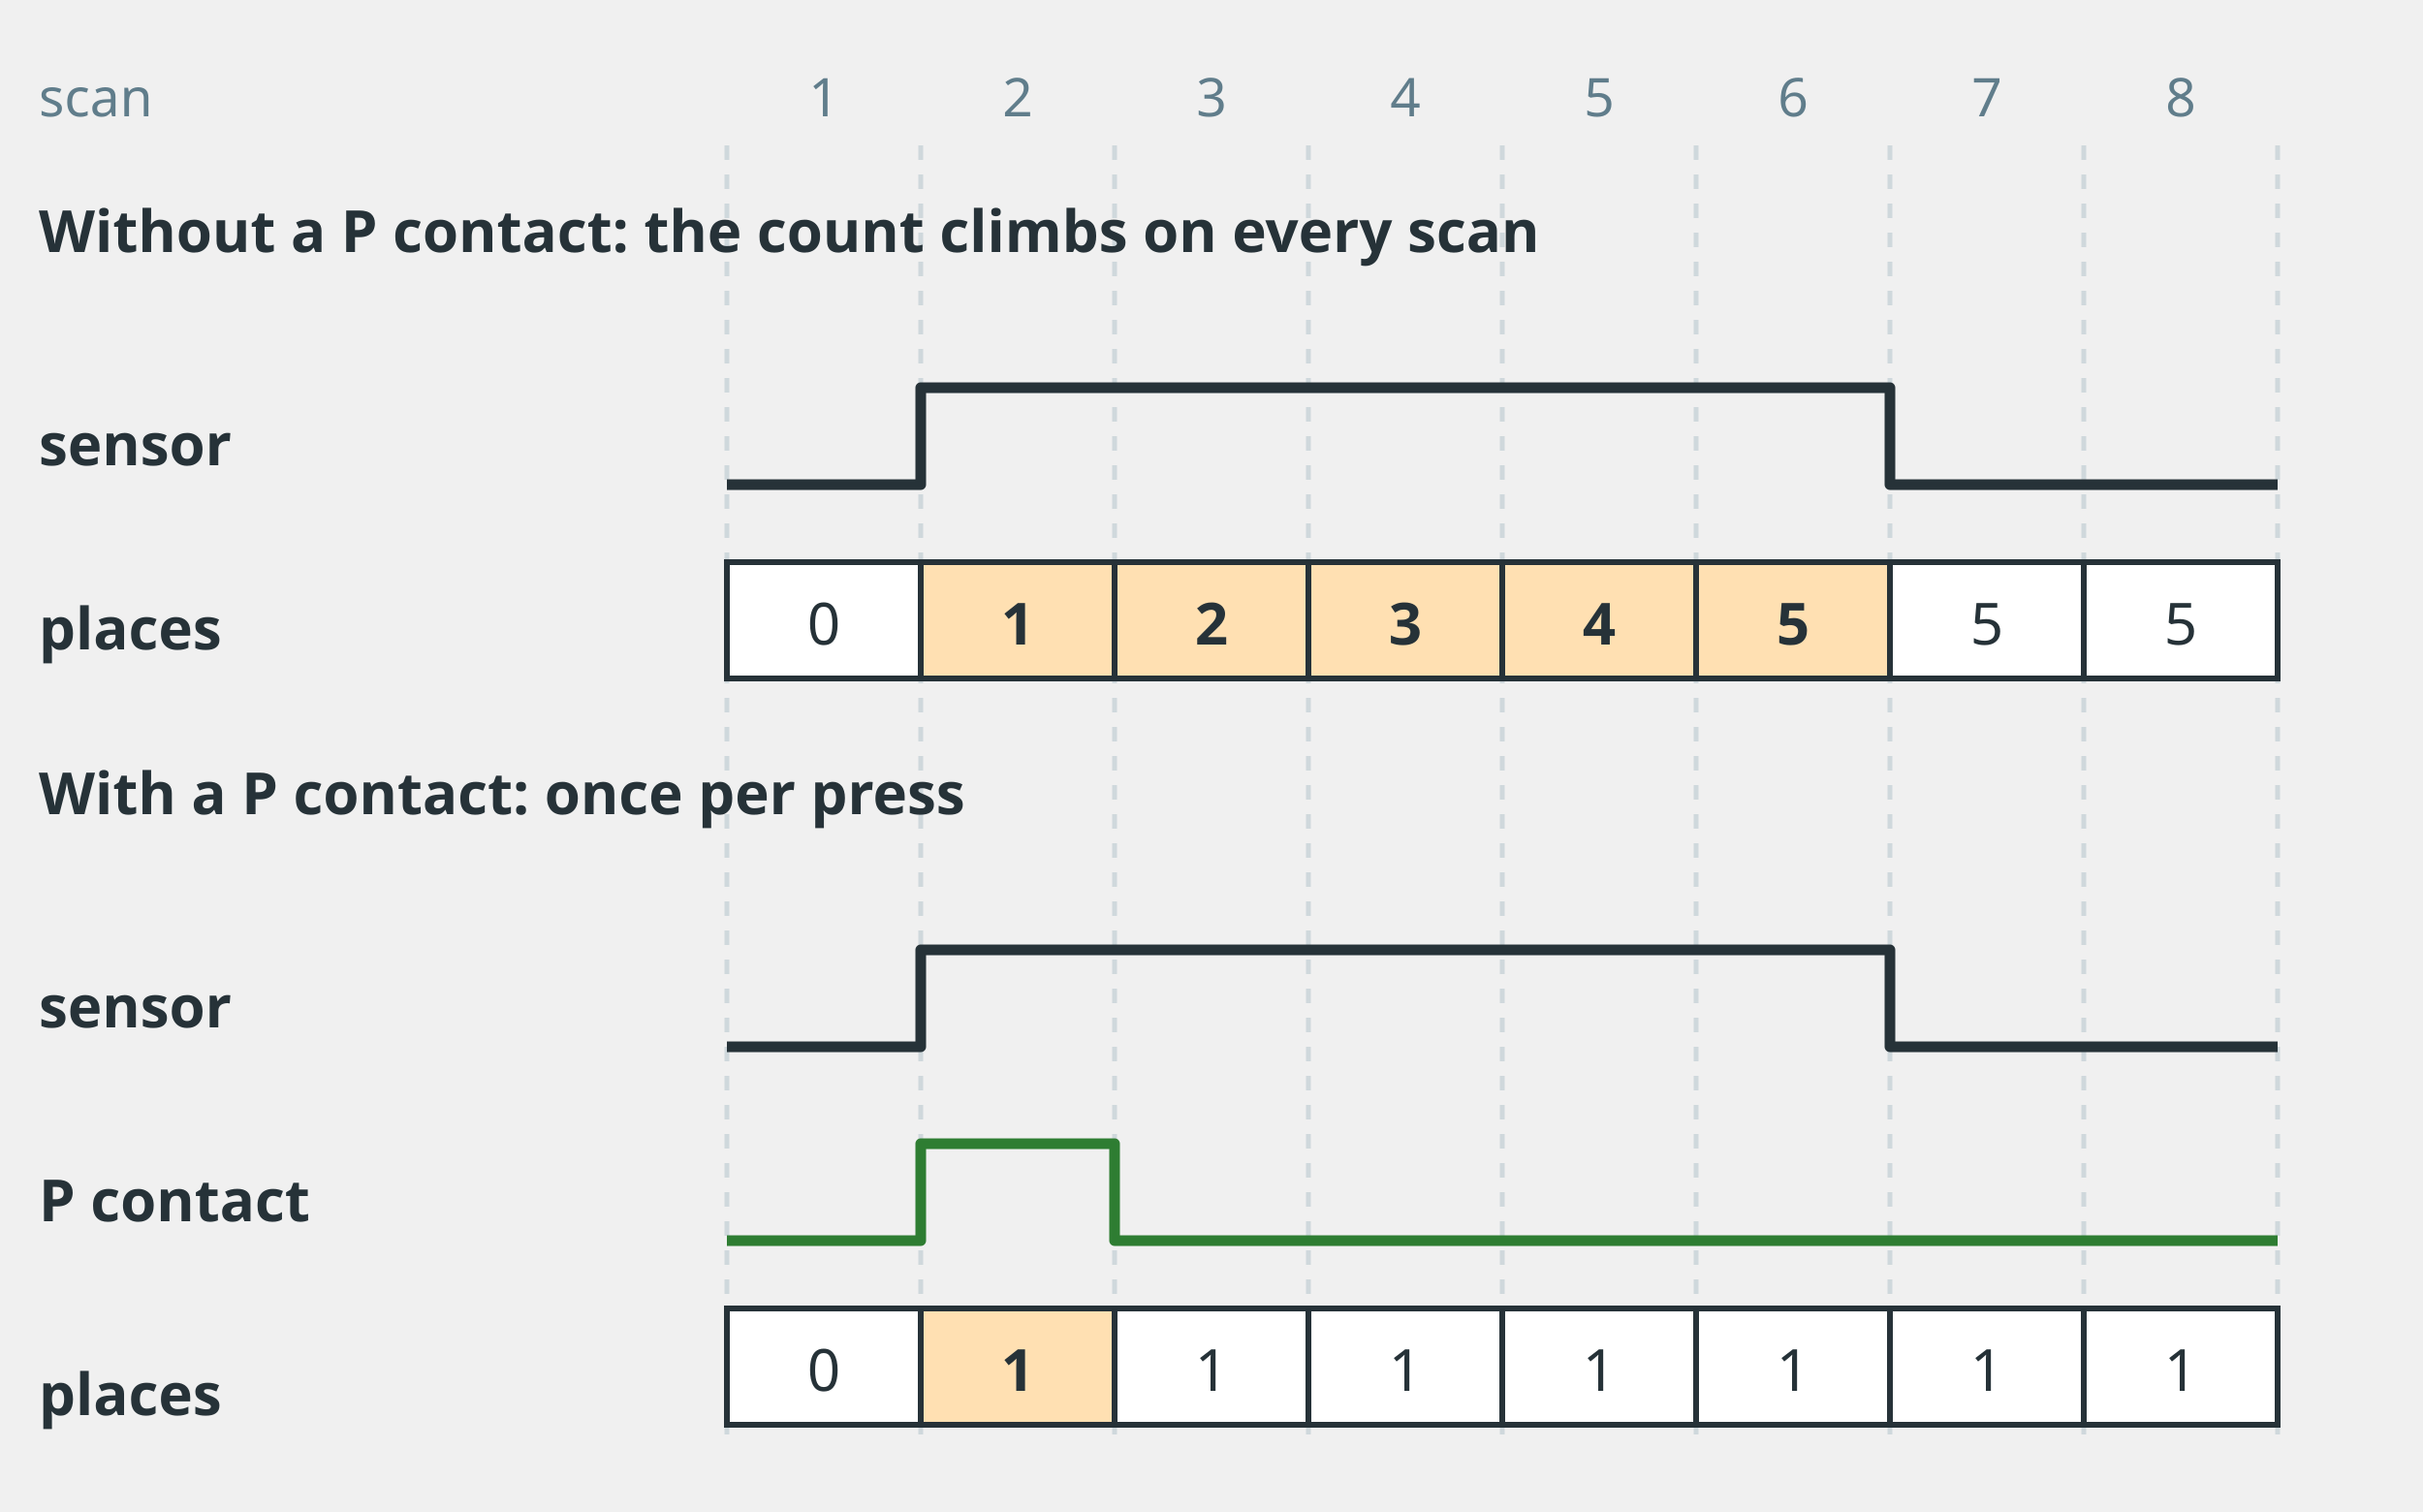
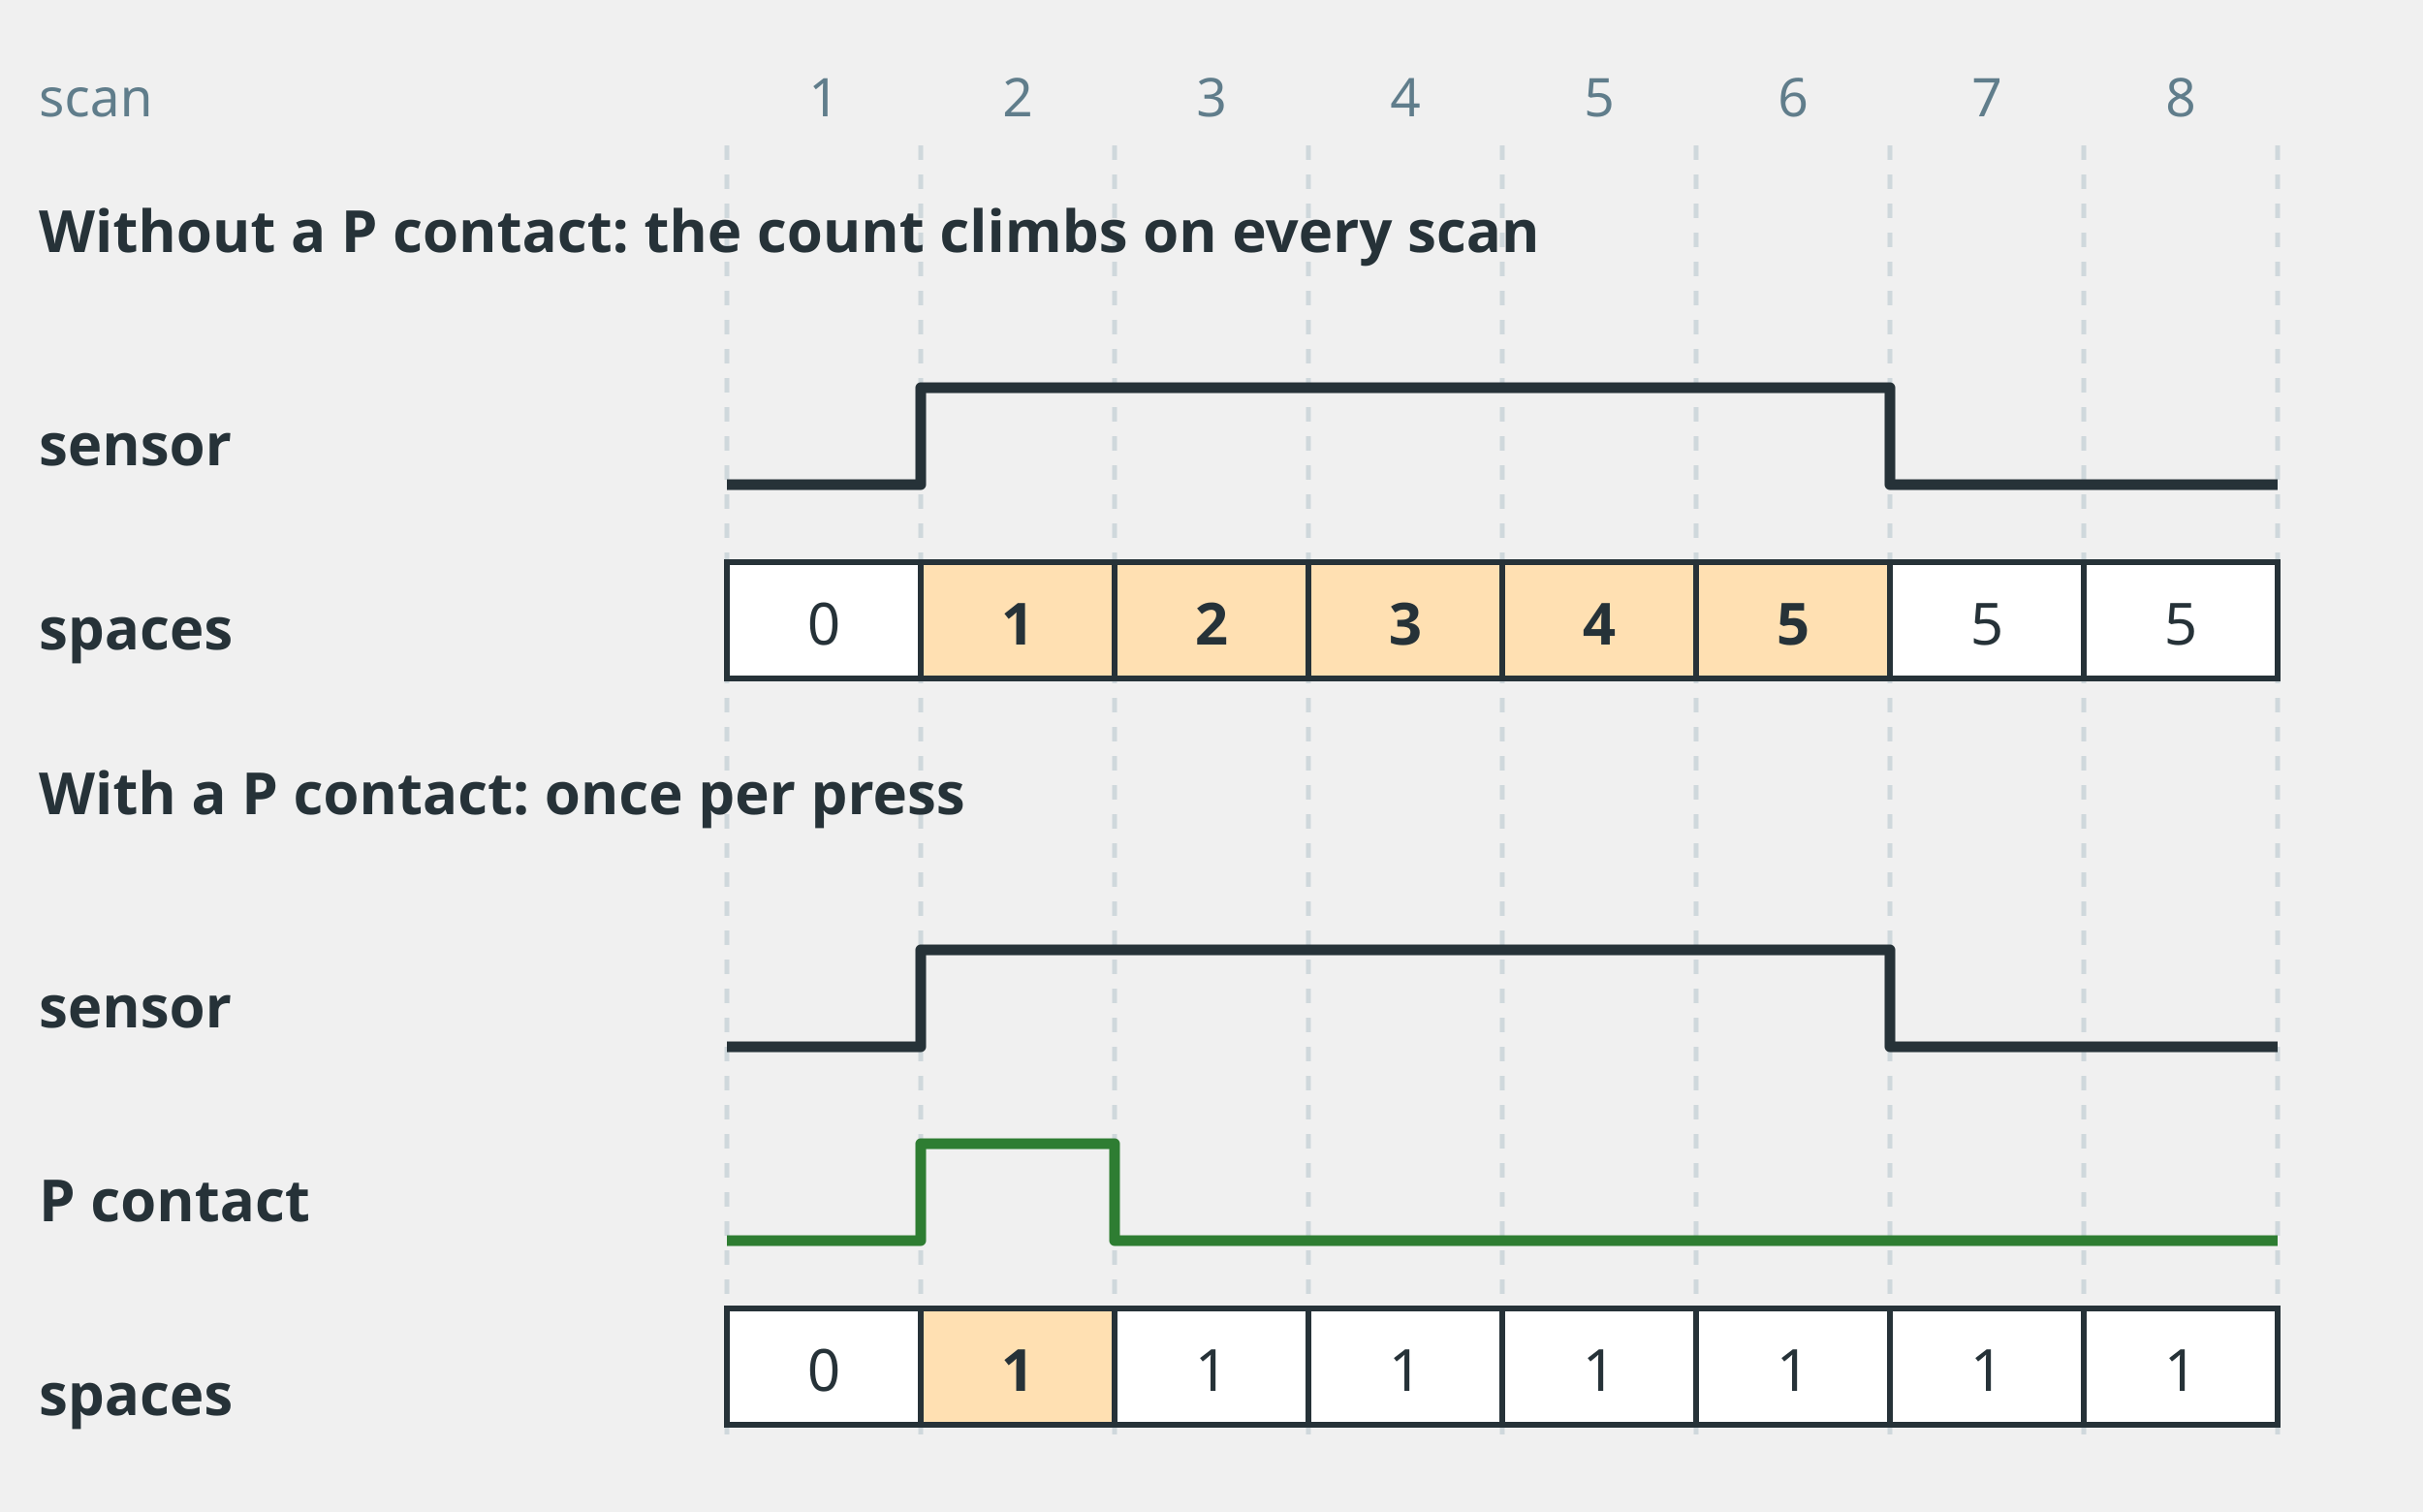
<svg xmlns="http://www.w3.org/2000/svg" viewBox="0 0 500 312" font-family="sans-serif">
  <line x1="150" y1="30" x2="150" y2="296" stroke="#cfd8dc" stroke-width="1" stroke-dasharray="3 3" />
  <line x1="190" y1="30" x2="190" y2="296" stroke="#cfd8dc" stroke-width="1" stroke-dasharray="3 3" />
  <line x1="230" y1="30" x2="230" y2="296" stroke="#cfd8dc" stroke-width="1" stroke-dasharray="3 3" />
  <line x1="270" y1="30" x2="270" y2="296" stroke="#cfd8dc" stroke-width="1" stroke-dasharray="3 3" />
  <line x1="310" y1="30" x2="310" y2="296" stroke="#cfd8dc" stroke-width="1" stroke-dasharray="3 3" />
  <line x1="350" y1="30" x2="350" y2="296" stroke="#cfd8dc" stroke-width="1" stroke-dasharray="3 3" />
  <line x1="390" y1="30" x2="390" y2="296" stroke="#cfd8dc" stroke-width="1" stroke-dasharray="3 3" />
  <line x1="430" y1="30" x2="430" y2="296" stroke="#cfd8dc" stroke-width="1" stroke-dasharray="3 3" />
  <line x1="470" y1="30" x2="470" y2="296" stroke="#cfd8dc" stroke-width="1" stroke-dasharray="3 3" />
  <text x="8" y="24" font-size="11" text-anchor="start" fill="#607d8b">scan</text>
  <text x="170" y="24" font-size="11" text-anchor="middle" fill="#607d8b">1</text>
  <text x="210" y="24" font-size="11" text-anchor="middle" fill="#607d8b">2</text>
  <text x="250" y="24" font-size="11" text-anchor="middle" fill="#607d8b">3</text>
  <text x="290" y="24" font-size="11" text-anchor="middle" fill="#607d8b">4</text>
  <text x="330" y="24" font-size="11" text-anchor="middle" fill="#607d8b">5</text>
  <text x="370" y="24" font-size="11" text-anchor="middle" fill="#607d8b">6</text>
  <text x="410" y="24" font-size="11" text-anchor="middle" fill="#607d8b">7</text>
  <text x="450" y="24" font-size="11" text-anchor="middle" fill="#607d8b">8</text>
  <text x="8" y="52" font-size="12" font-weight="bold" text-anchor="start" fill="#263238">Without a P contact: the count climbs on every scan</text>
  <text x="8" y="96" font-size="12" font-weight="bold" text-anchor="start" fill="#263238">sensor</text>
  <path d="M 150 100 L 190 100 L 190 80 L 390 80 L 390 100 L 470 100" fill="none" stroke="#263238" stroke-width="2.2" stroke-linejoin="round" />
-   <text x="8" y="134" font-size="12" font-weight="bold" text-anchor="start" fill="#263238">places</text>
+   <text x="8" y="134" font-size="12" font-weight="bold" text-anchor="start" fill="#263238">spaces</text>
  <rect x="150" y="116" width="40" height="24" fill="#fff" stroke="#263238" stroke-width="1.2" />
  <text x="170" y="133" font-size="12" text-anchor="middle" fill="#263238">0</text>
  <rect x="190" y="116" width="40" height="24" fill="#ffe0b2" stroke="#263238" stroke-width="1.2" />
  <text x="210" y="133" font-size="12" font-weight="bold" text-anchor="middle" fill="#263238">1</text>
  <rect x="230" y="116" width="40" height="24" fill="#ffe0b2" stroke="#263238" stroke-width="1.2" />
  <text x="250" y="133" font-size="12" font-weight="bold" text-anchor="middle" fill="#263238">2</text>
  <rect x="270" y="116" width="40" height="24" fill="#ffe0b2" stroke="#263238" stroke-width="1.2" />
  <text x="290" y="133" font-size="12" font-weight="bold" text-anchor="middle" fill="#263238">3</text>
  <rect x="310" y="116" width="40" height="24" fill="#ffe0b2" stroke="#263238" stroke-width="1.2" />
  <text x="330" y="133" font-size="12" font-weight="bold" text-anchor="middle" fill="#263238">4</text>
  <rect x="350" y="116" width="40" height="24" fill="#ffe0b2" stroke="#263238" stroke-width="1.2" />
  <text x="370" y="133" font-size="12" font-weight="bold" text-anchor="middle" fill="#263238">5</text>
  <rect x="390" y="116" width="40" height="24" fill="#fff" stroke="#263238" stroke-width="1.2" />
  <text x="410" y="133" font-size="12" text-anchor="middle" fill="#263238">5</text>
  <rect x="430" y="116" width="40" height="24" fill="#fff" stroke="#263238" stroke-width="1.2" />
  <text x="450" y="133" font-size="12" text-anchor="middle" fill="#263238">5</text>
  <text x="8" y="168" font-size="12" font-weight="bold" text-anchor="start" fill="#263238">With a P contact: once per press</text>
  <text x="8" y="212" font-size="12" font-weight="bold" text-anchor="start" fill="#263238">sensor</text>
  <path d="M 150 216 L 190 216 L 190 196 L 390 196 L 390 216 L 470 216" fill="none" stroke="#263238" stroke-width="2.2" stroke-linejoin="round" />
  <text x="8" y="252" font-size="12" font-weight="bold" text-anchor="start" fill="#263238">P contact</text>
  <path d="M 150 256 L 190 256 L 190 236 L 230 236 L 230 256 L 470 256" fill="none" stroke="#2e7d32" stroke-width="2.2" stroke-linejoin="round" />
-   <text x="8" y="292" font-size="12" font-weight="bold" text-anchor="start" fill="#263238">places</text>
+   <text x="8" y="292" font-size="12" font-weight="bold" text-anchor="start" fill="#263238">spaces</text>
  <rect x="150" y="270" width="40" height="24" fill="#fff" stroke="#263238" stroke-width="1.2" />
  <text x="170" y="287" font-size="12" text-anchor="middle" fill="#263238">0</text>
  <rect x="190" y="270" width="40" height="24" fill="#ffe0b2" stroke="#263238" stroke-width="1.2" />
  <text x="210" y="287" font-size="12" font-weight="bold" text-anchor="middle" fill="#263238">1</text>
  <rect x="230" y="270" width="40" height="24" fill="#fff" stroke="#263238" stroke-width="1.2" />
  <text x="250" y="287" font-size="12" text-anchor="middle" fill="#263238">1</text>
  <rect x="270" y="270" width="40" height="24" fill="#fff" stroke="#263238" stroke-width="1.2" />
  <text x="290" y="287" font-size="12" text-anchor="middle" fill="#263238">1</text>
  <rect x="310" y="270" width="40" height="24" fill="#fff" stroke="#263238" stroke-width="1.2" />
  <text x="330" y="287" font-size="12" text-anchor="middle" fill="#263238">1</text>
  <rect x="350" y="270" width="40" height="24" fill="#fff" stroke="#263238" stroke-width="1.2" />
  <text x="370" y="287" font-size="12" text-anchor="middle" fill="#263238">1</text>
  <rect x="390" y="270" width="40" height="24" fill="#fff" stroke="#263238" stroke-width="1.2" />
  <text x="410" y="287" font-size="12" text-anchor="middle" fill="#263238">1</text>
  <rect x="430" y="270" width="40" height="24" fill="#fff" stroke="#263238" stroke-width="1.2" />
  <text x="450" y="287" font-size="12" text-anchor="middle" fill="#263238">1</text>
</svg>
